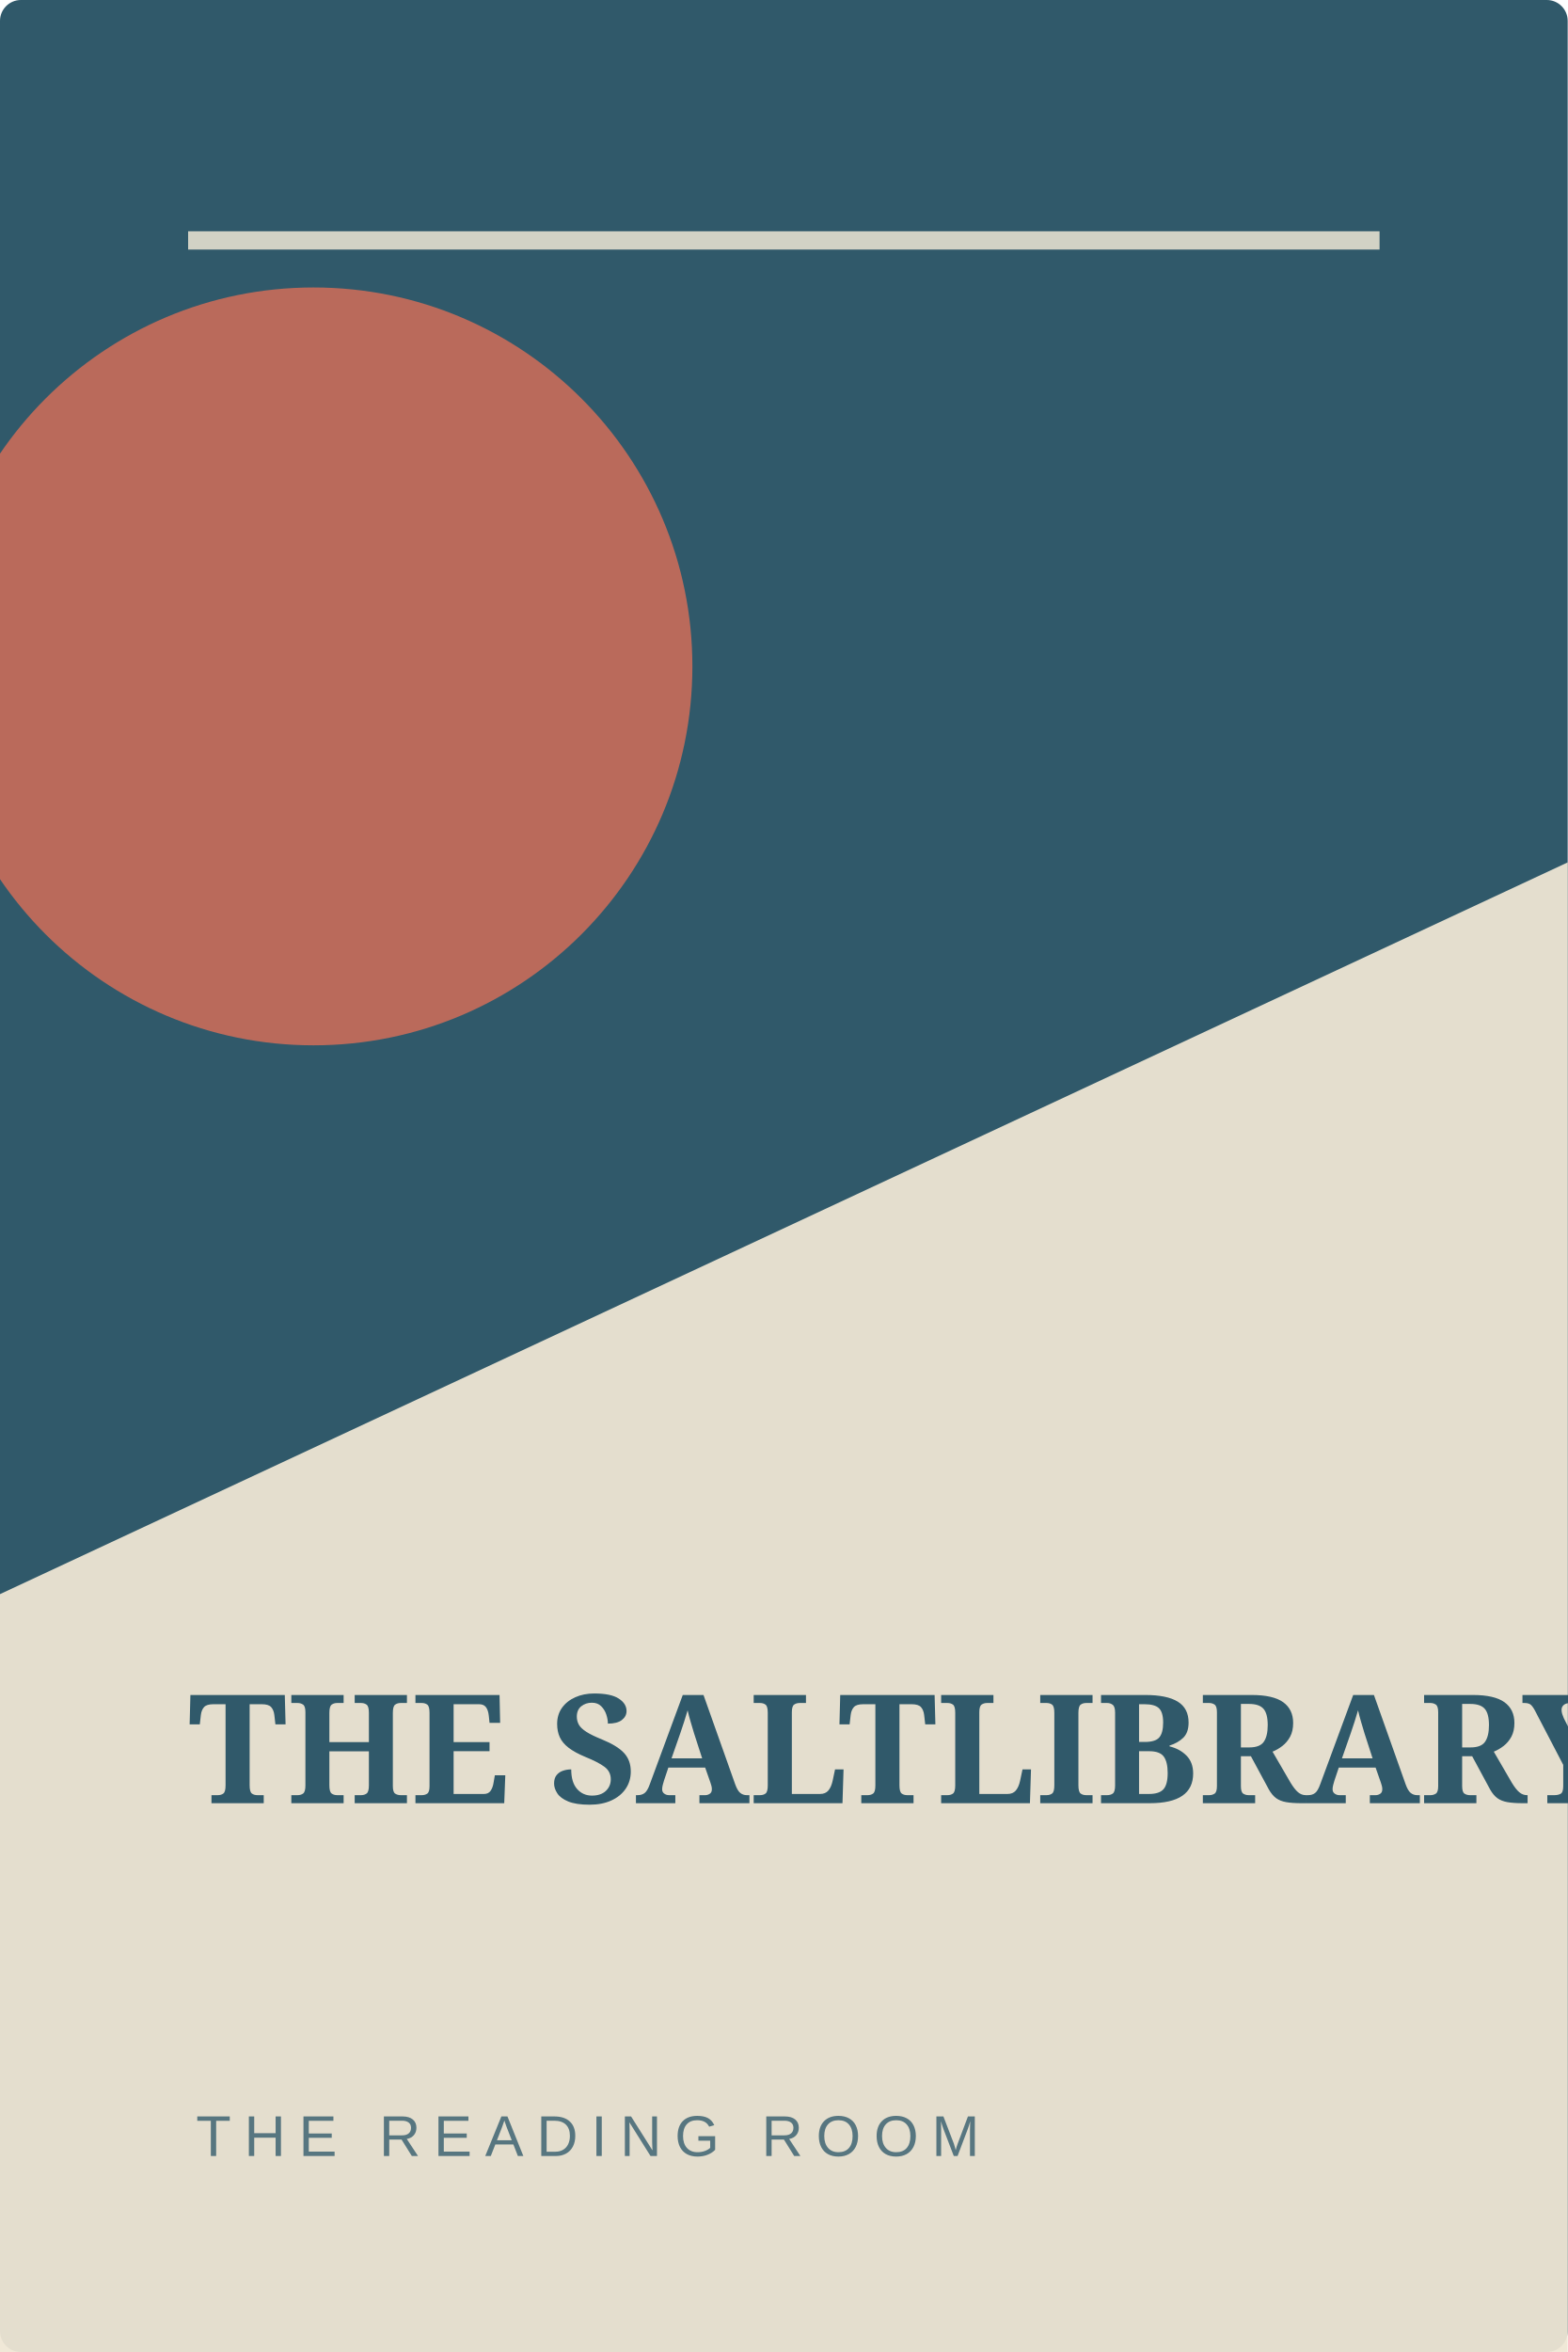
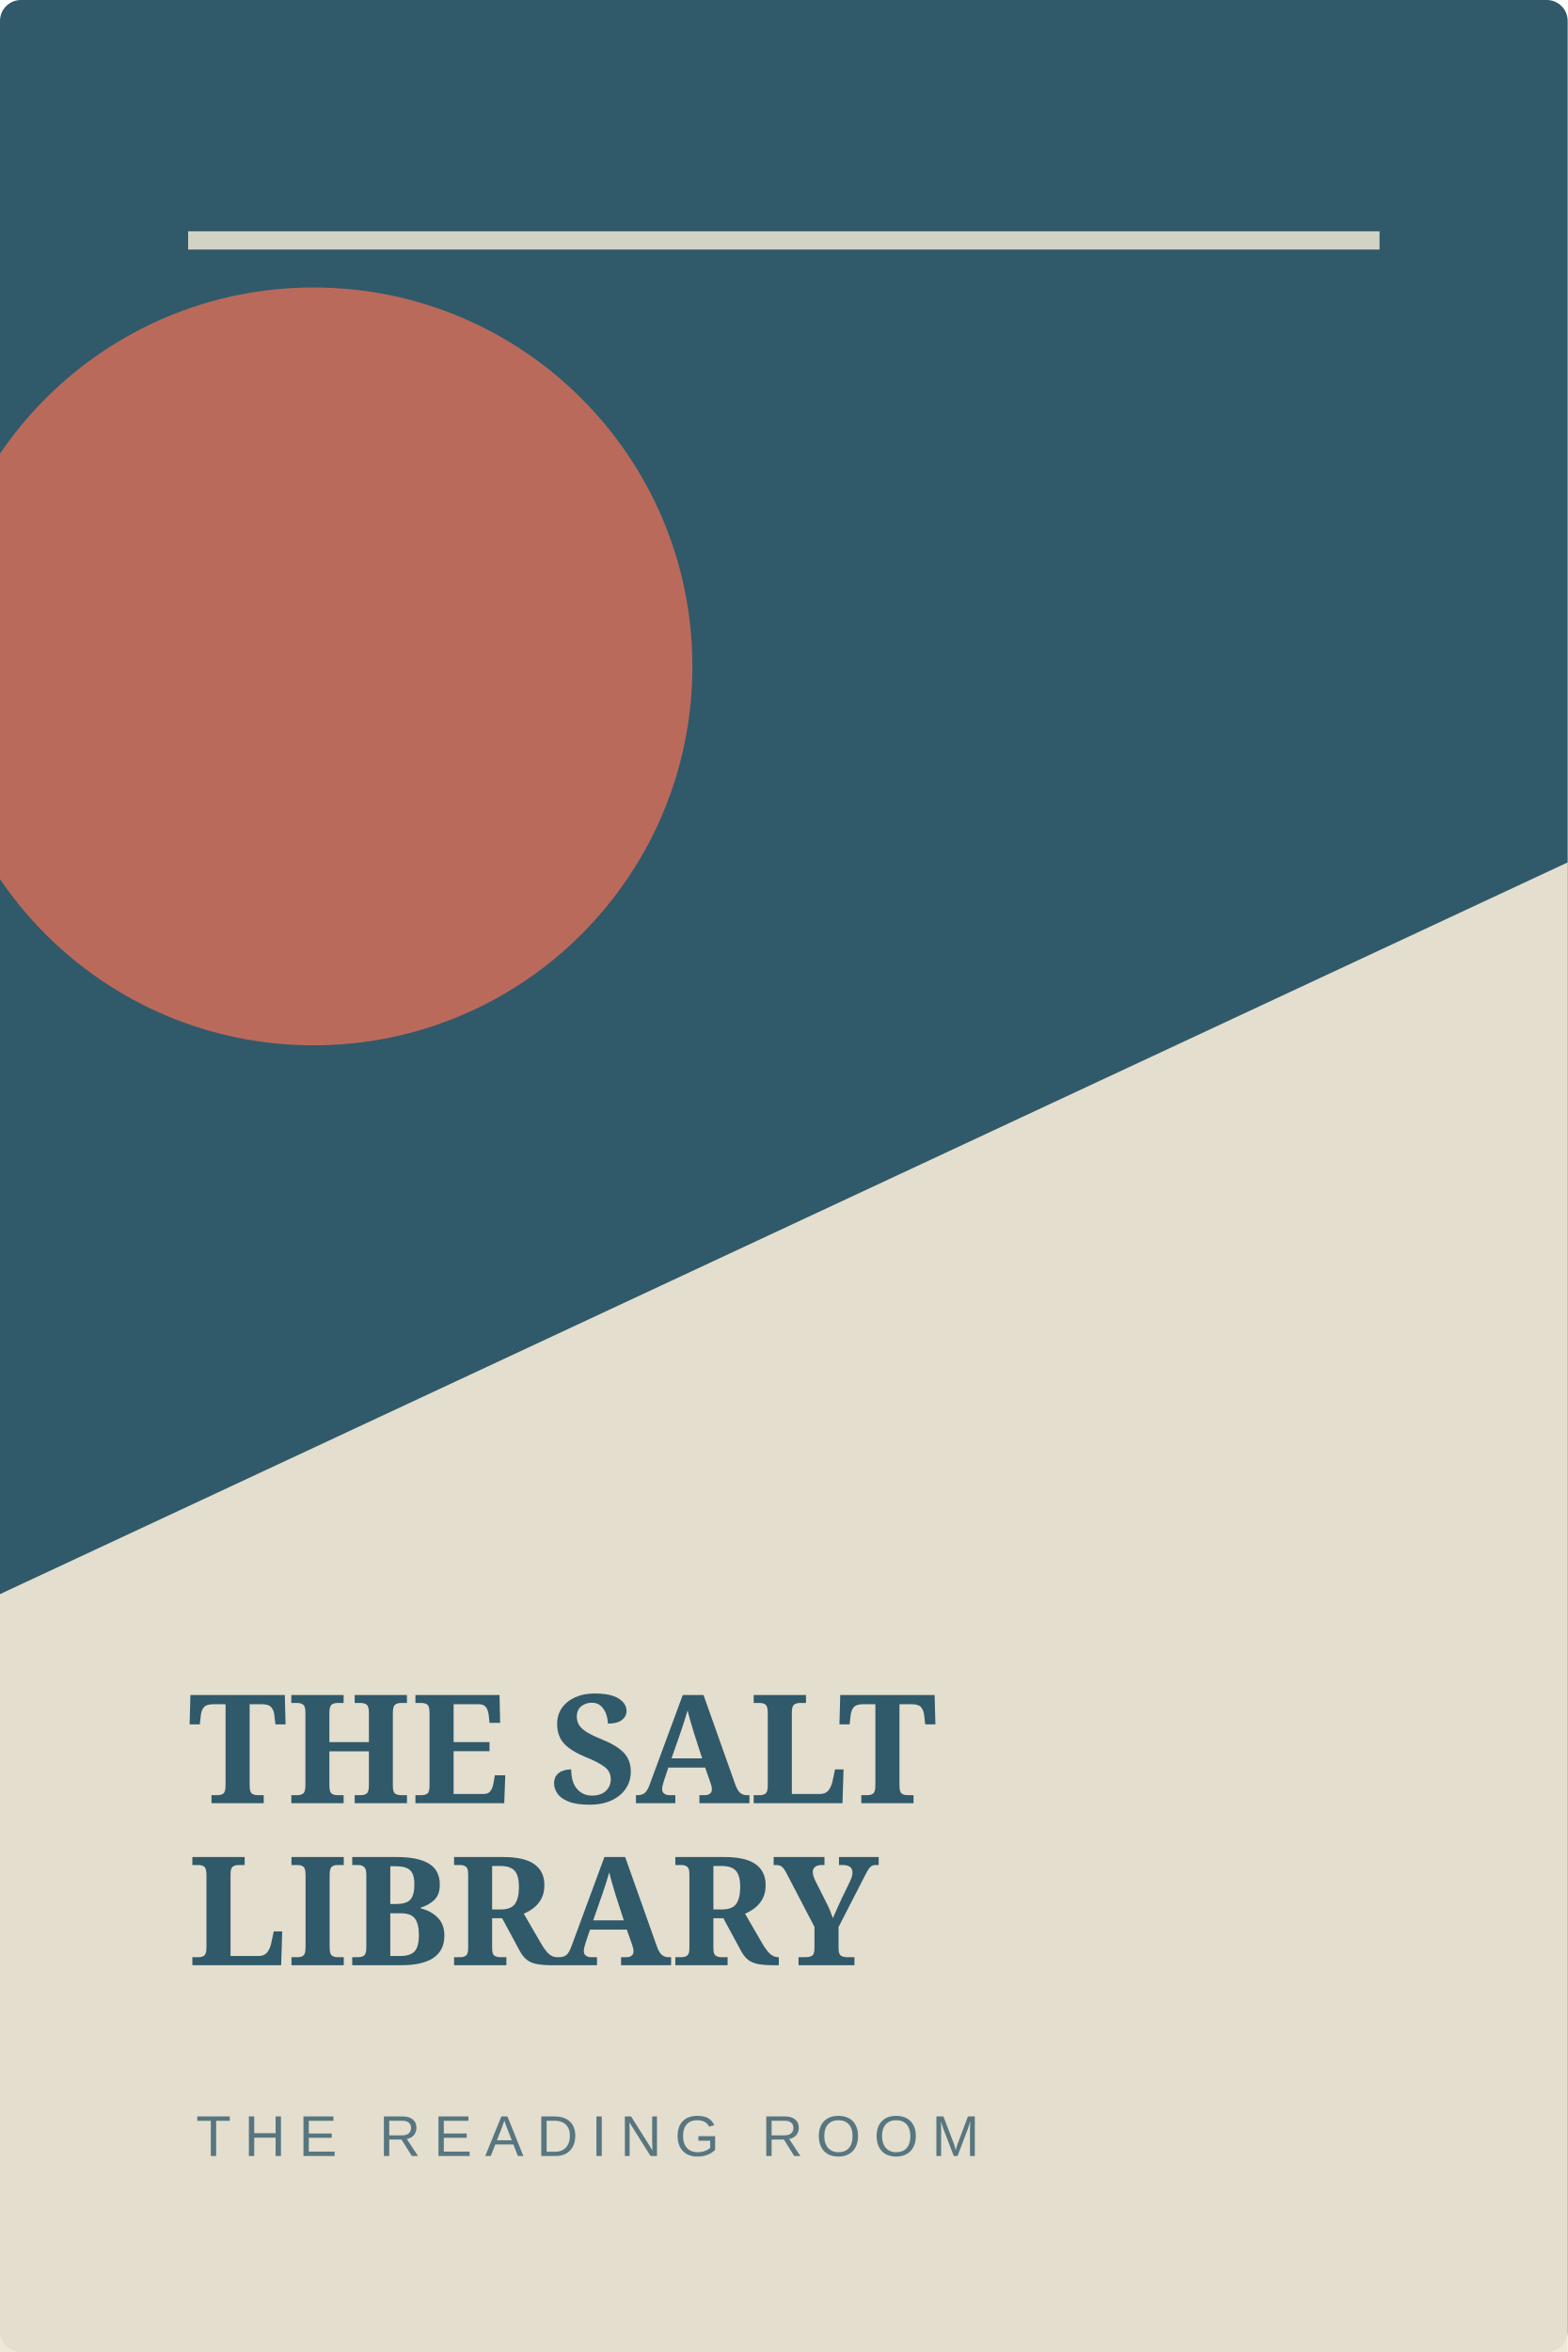
<svg xmlns="http://www.w3.org/2000/svg" width="600" height="900" viewBox="0 0 600 900" role="img" aria-labelledby="title">
  <rect width="600" height="900" rx="8" fill="#30596a" />
  <circle cx="120" cy="255" r="145" fill="#c56b5a" opacity=".92" />
  <path d="M0 610 L600 330 L600 900 L0 900Z" fill="#efe7d5" opacity=".94" />
  <path d="M72 92 H528" stroke="#efe7d5" stroke-width="7" opacity=".85" />
-   <text x="72" y="690" font-family="Georgia,serif" font-size="58" font-weight="700" fill="#30596a">THE SALT
- LIBRARY</text>
-   <text x="72" y="752" font-family="Georgia,serif" font-size="58" font-weight="700" fill="#30596a" />
+   <text x="72" y="690" font-family="Georgia,serif" font-size="58" font-weight="700" fill="#30596a">THE SALT</text>
+   <text x="72" y="752" font-family="Georgia,serif" font-size="58" font-weight="700" fill="#30596a">LIBRARY</text>
  <text x="75" y="825" font-family="Arial,sans-serif" font-size="22" letter-spacing="5" fill="#30596a" opacity=".78">THE READING ROOM</text>
</svg>
